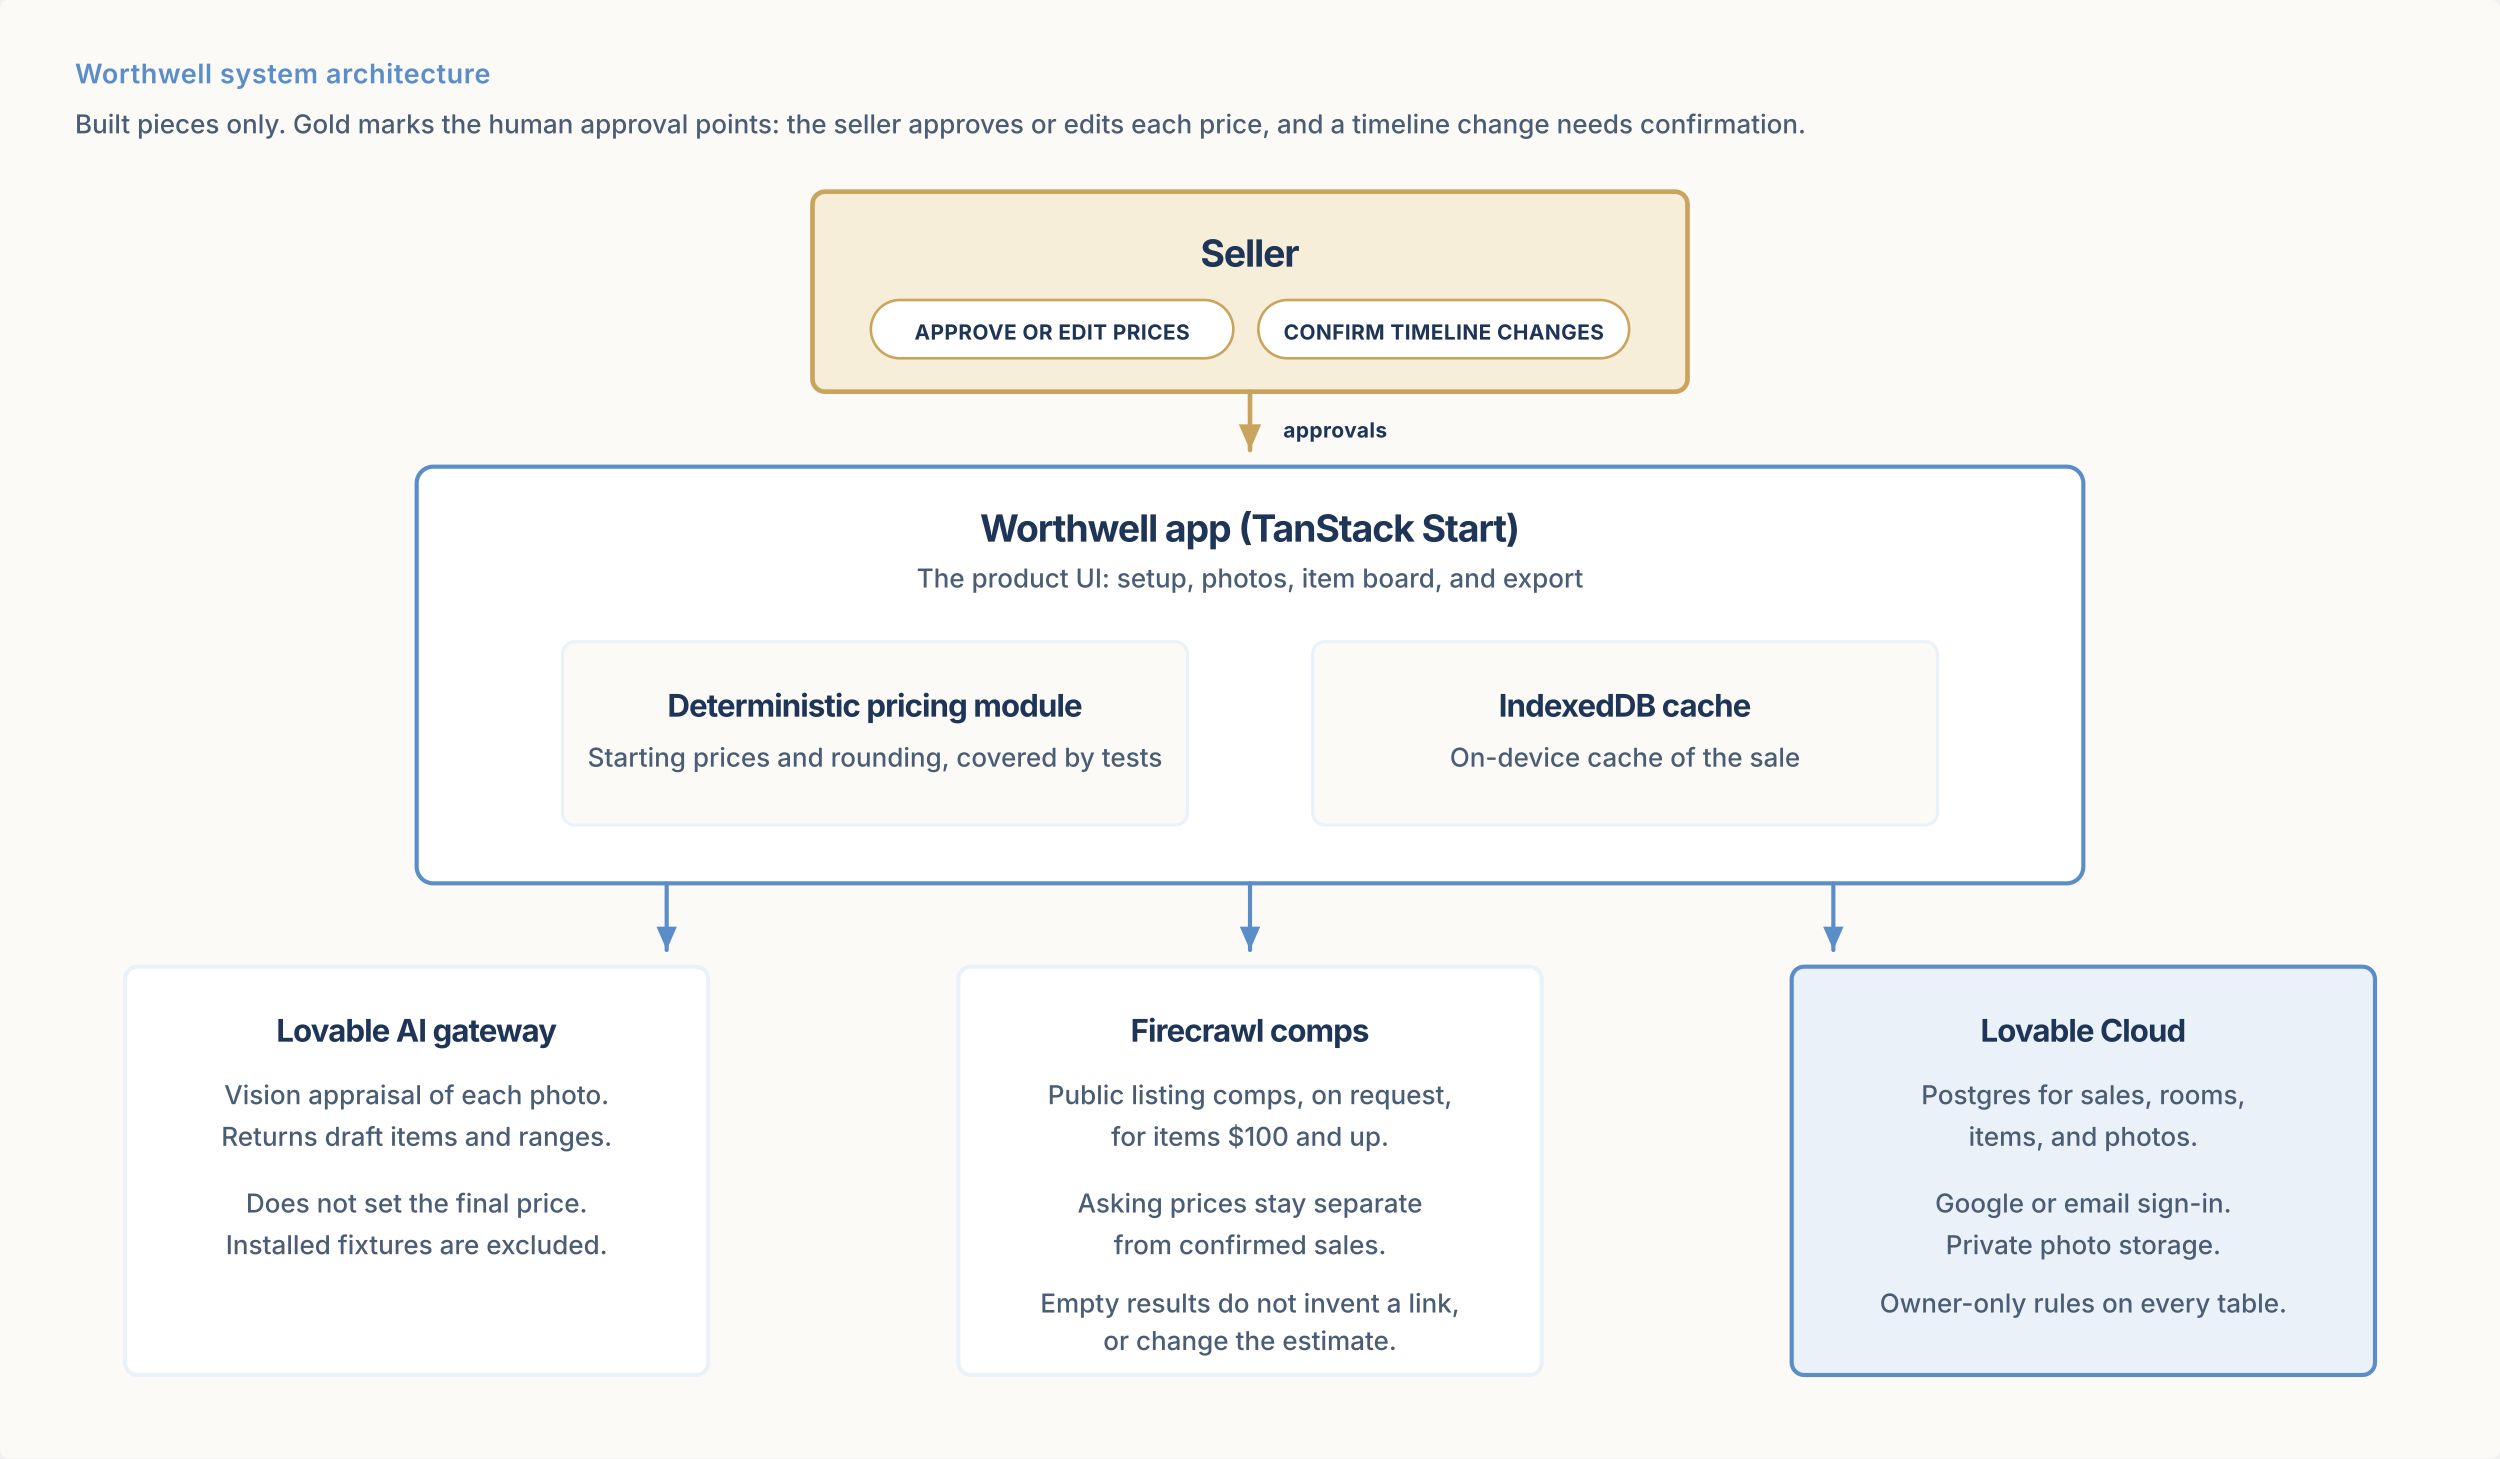
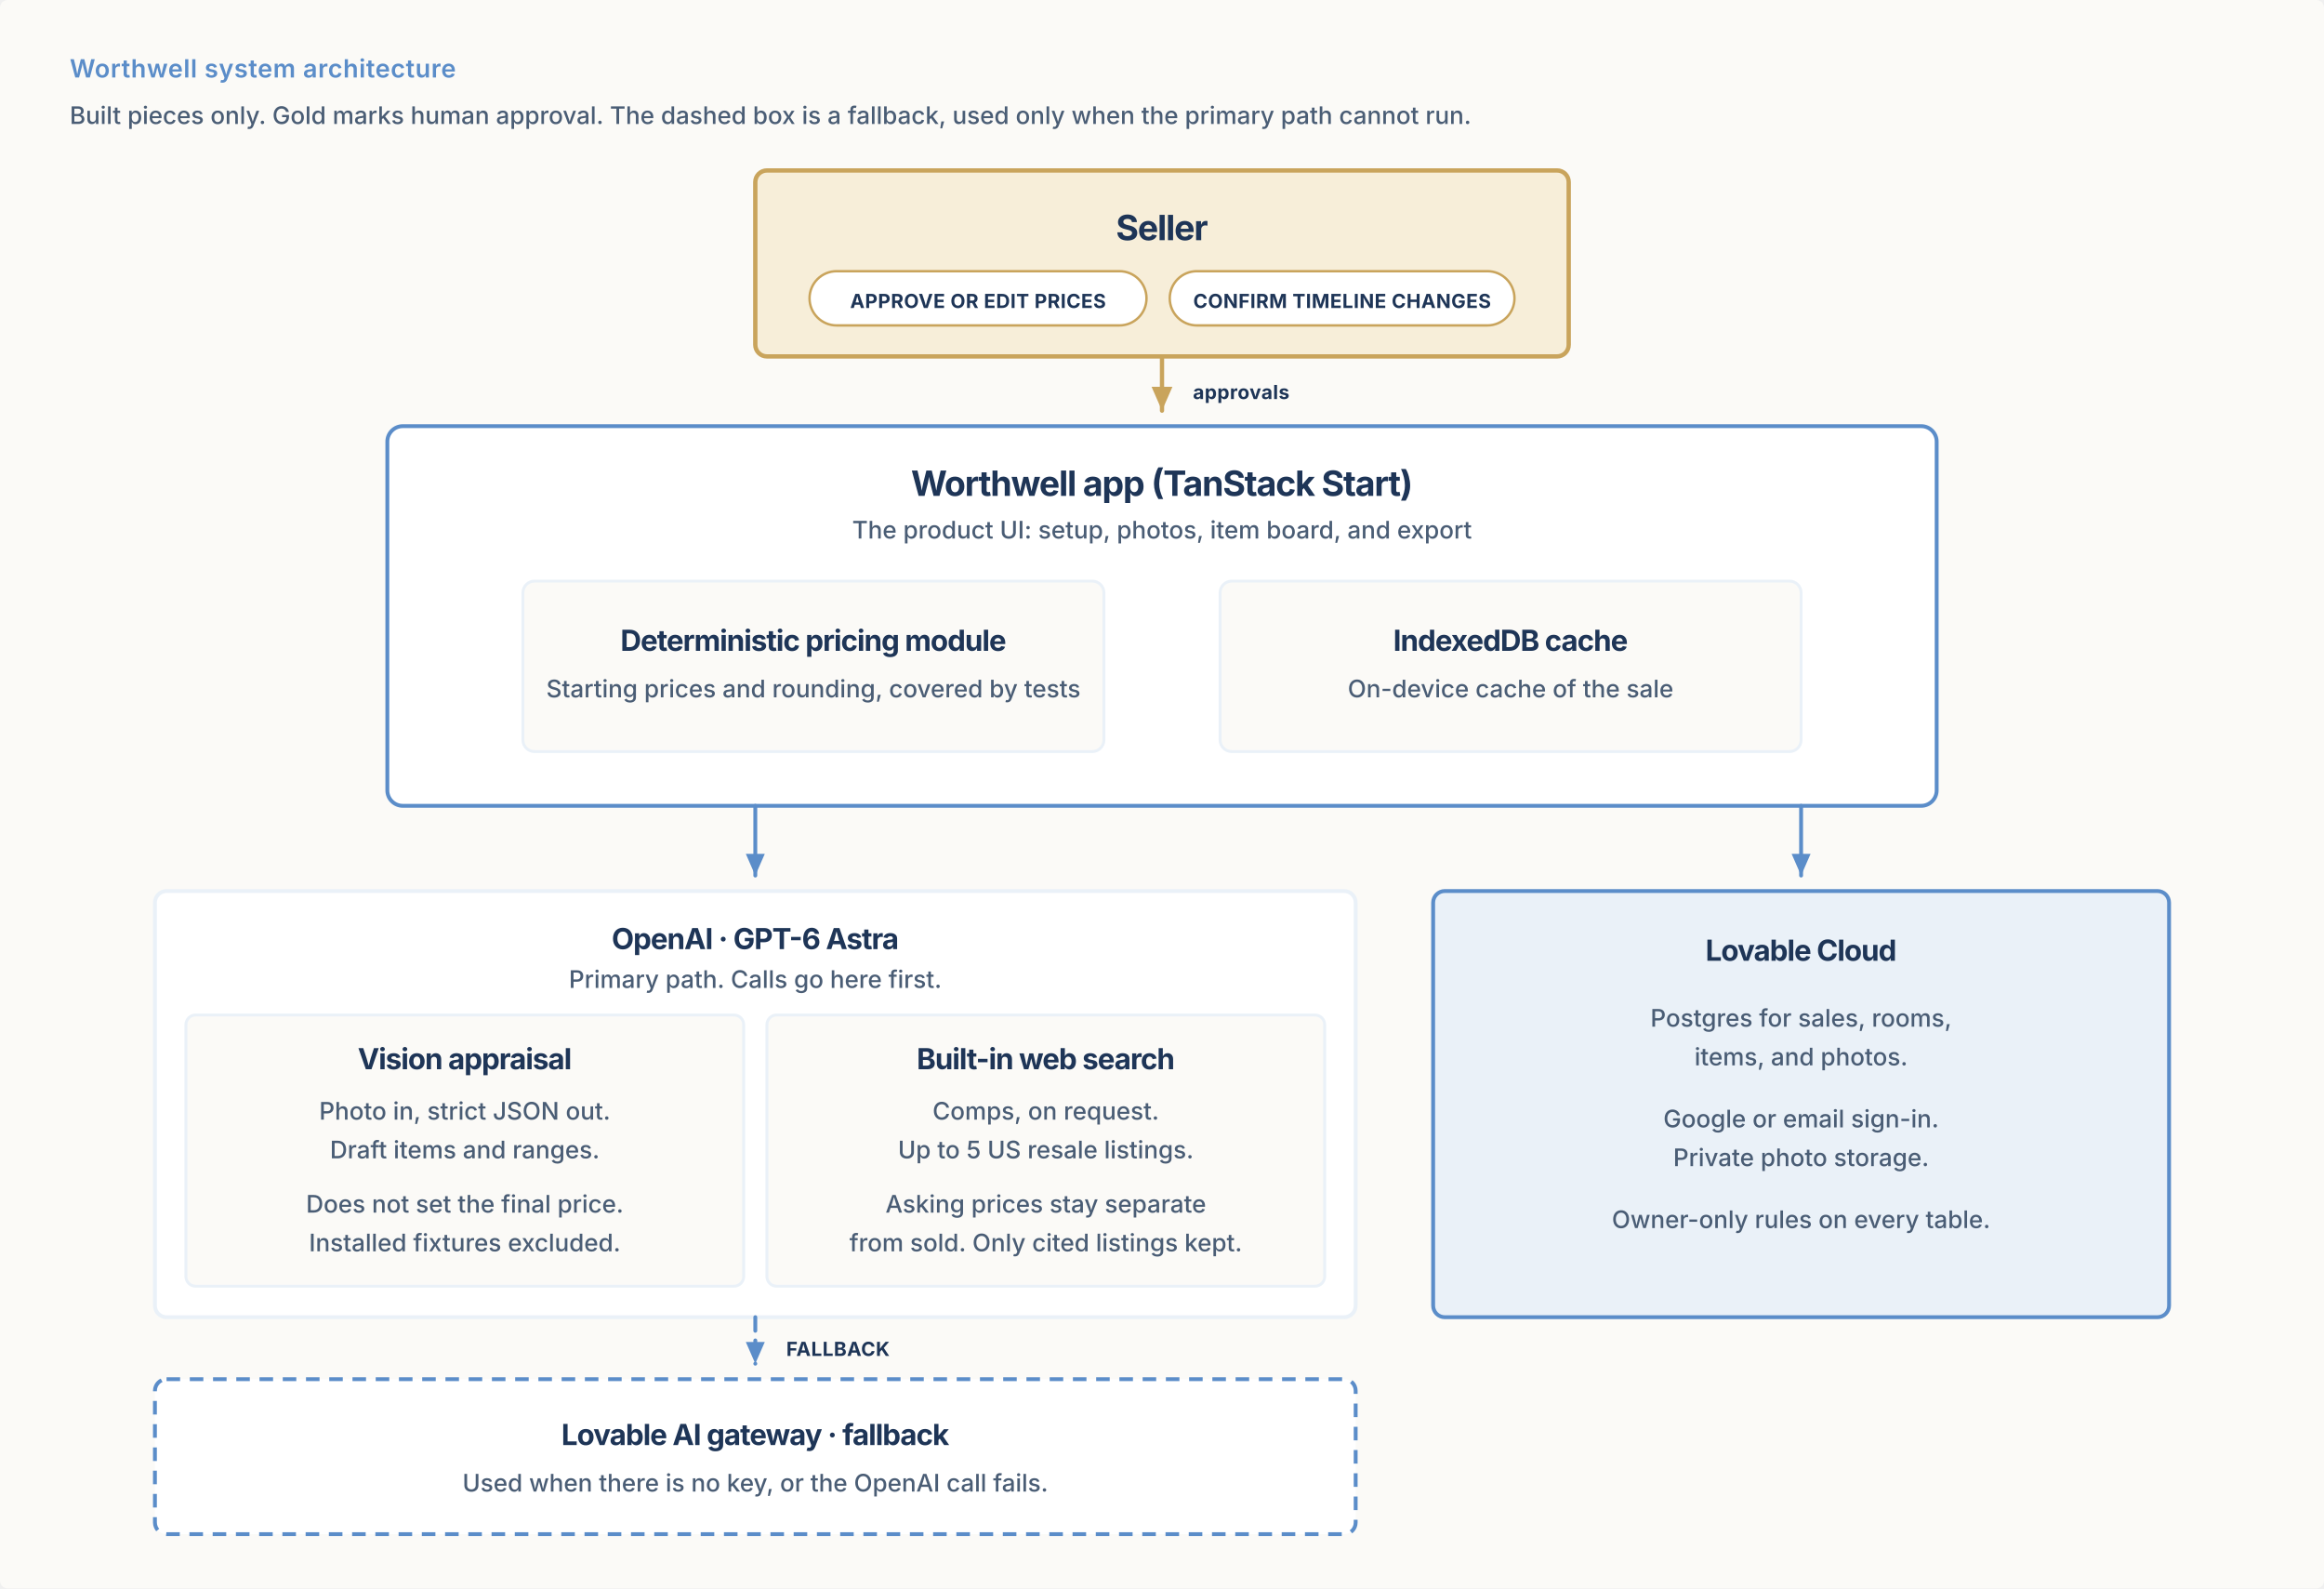
- <svg xmlns="http://www.w3.org/2000/svg" viewBox="0 0 1200 700" width="1200" height="700" role="img" aria-labelledby="title desc">
+ <svg xmlns="http://www.w3.org/2000/svg" viewBox="0 0 1200 820" width="1200" height="820" role="img" aria-labelledby="title desc">
  <defs>
    <style>
      .bg{fill:#FBFAF7}
      .k{font:600 13px Inter,system-ui,sans-serif;fill:#5B8DC9;letter-spacing:.02em}
      .box{fill:#fff;stroke:#EAF1F8;stroke-width:2}
      .app{fill:#fff;stroke:#5B8DC9;stroke-width:2}
      .cloud{fill:#EAF1F8;stroke:#5B8DC9;stroke-width:2}
      .hitl{fill:#F7EED9;stroke:#C9A45C;stroke-width:2.25}
      .inner{fill:#FBFAF7;stroke:#EAF1F8;stroke-width:1.5}
+       .fallback{fill:#fff;stroke:#5B8DC9;stroke-width:2;stroke-dasharray:7 5}
      .title{font:700 18px Inter,system-ui,sans-serif;fill:#1E3557;letter-spacing:-.03em}
      .label{font:700 15px Inter,system-ui,sans-serif;fill:#1E3557;letter-spacing:-.03em}
      .sub{font:500 12.5px Inter,system-ui,sans-serif;fill:#4a5d75}
      .pill{font:700 10px Inter,system-ui,sans-serif;fill:#1E3557;letter-spacing:.02em}
      .arrow{fill:none;stroke:#5B8DC9;stroke-width:2;stroke-linecap:round}
      .arrow-hitl{fill:none;stroke:#C9A45C;stroke-width:2.2;stroke-linecap:round}
+       .arrow-dash{fill:none;stroke:#5B8DC9;stroke-width:2;stroke-linecap:round;stroke-dasharray:7 5}
    </style>
    <marker id="wa-arr" viewBox="0 0 10 10" refX="8" refY="5" markerWidth="7" markerHeight="7" orient="auto-start-reverse">
      <path d="M0 1.5 L8 5 L0 8.5 Z" fill="#5B8DC9" />
    </marker>
    <marker id="wa-arr-h" viewBox="0 0 10 10" refX="8" refY="5" markerWidth="7" markerHeight="7" orient="auto-start-reverse">
      <path d="M0 1.5 L8 5 L0 8.5 Z" fill="#C9A45C" />
    </marker>
  </defs>
-   <rect class="bg" width="1200" height="700" rx="4" />
+   <rect class="bg" width="1200" height="820" rx="4" />
  <text class="k" x="36" y="40">Worthwell system architecture</text>
-   <text class="sub" x="36" y="64">Built pieces only. Gold marks the human approval points: the seller approves or edits each price, and a timeline change needs confirmation.</text>
-   <g transform="translate(390,92)">
+   <text class="sub" x="36" y="64">Built pieces only. Gold marks human approval. The dashed box is a fallback, used only when the primary path cannot run.</text>
+   <g transform="translate(390,88)">
    <rect class="hitl" width="420" height="96" rx="6" />
    <text class="title" x="210" y="36" text-anchor="middle">Seller</text>
    <rect x="28" y="52" width="174" height="28" rx="14" fill="#fff" stroke="#C9A45C" stroke-width="1.25" />
    <text class="pill" x="115" y="71" text-anchor="middle">APPROVE OR EDIT PRICES</text>
    <rect x="214" y="52" width="178" height="28" rx="14" fill="#fff" stroke="#C9A45C" stroke-width="1.25" />
    <text class="pill" x="303" y="71" text-anchor="middle">CONFIRM TIMELINE CHANGES</text>
  </g>
  <g class="arrow-hitl" marker-end="url(#wa-arr-h)">
-     <path d="M600 188 V216" />
+     <path d="M600 184 V212" />
  </g>
-   <text class="pill" x="616" y="210" fill="#1E3557">approvals</text>
-   <g transform="translate(200,224)">
-     <rect class="app" width="800" height="200" rx="8" />
+   <text class="pill" x="616" y="206" fill="#1E3557">approvals</text>
+   <g transform="translate(200,220)">
+     <rect class="app" width="800" height="196" rx="8" />
    <text class="title" x="400" y="36" text-anchor="middle">Worthwell app (TanStack Start)</text>
    <text class="sub" x="400" y="58" text-anchor="middle">The product UI: setup, photos, item board, and export</text>
-     <g transform="translate(70,84)">
+     <g transform="translate(70,80)">
      <rect class="inner" width="300" height="88" rx="6" />
      <text class="label" x="150" y="36" text-anchor="middle">Deterministic pricing module</text>
      <text class="sub" x="150" y="60" text-anchor="middle">Starting prices and rounding, covered by tests</text>
    </g>
-     <g transform="translate(430,84)">
+     <g transform="translate(430,80)">
      <rect class="inner" width="300" height="88" rx="6" />
      <text class="label" x="150" y="36" text-anchor="middle">IndexedDB cache</text>
      <text class="sub" x="150" y="60" text-anchor="middle">On-device cache of the sale</text>
    </g>
  </g>
  <g class="arrow" marker-end="url(#wa-arr)">
-     <path d="M320 424 V456" />
-     <path d="M600 424 V456" />
-     <path d="M880 424 V456" />
+     <path d="M390 416 V452" />
+     <path d="M930 416 V452" />
  </g>
-   <g transform="translate(60,464)">
-     <rect class="box" width="280" height="196" rx="6" />
-     <text class="label" x="140" y="36" text-anchor="middle">Lovable AI gateway</text>
-     <text class="sub" x="140" y="66" text-anchor="middle">Vision appraisal of each photo.</text>
-     <text class="sub" x="140" y="86" text-anchor="middle">Returns draft items and ranges.</text>
-     <text class="sub" x="140" y="118" text-anchor="middle">Does not set the final price.</text>
-     <text class="sub" x="140" y="138" text-anchor="middle">Installed fixtures are excluded.</text>
+   <g transform="translate(80,460)">
+     <rect class="box" width="620" height="220" rx="6" />
+     <text class="label" x="310" y="30" text-anchor="middle">OpenAI · GPT-6 Astra</text>
+     <text class="sub" x="310" y="50" text-anchor="middle">Primary path. Calls go here first.</text>
+     <g transform="translate(16,64)">
+       <rect class="inner" width="288" height="140" rx="5" />
+       <text class="label" x="144" y="28" text-anchor="middle">Vision appraisal</text>
+       <text class="sub" x="144" y="54" text-anchor="middle">Photo in, strict JSON out.</text>
+       <text class="sub" x="144" y="74" text-anchor="middle">Draft items and ranges.</text>
+       <text class="sub" x="144" y="102" text-anchor="middle">Does not set the final price.</text>
+       <text class="sub" x="144" y="122" text-anchor="middle">Installed fixtures excluded.</text>
+     </g>
+     <g transform="translate(316,64)">
+       <rect class="inner" width="288" height="140" rx="5" />
+       <text class="label" x="144" y="28" text-anchor="middle">Built-in web search</text>
+       <text class="sub" x="144" y="54" text-anchor="middle">Comps, on request.</text>
+       <text class="sub" x="144" y="74" text-anchor="middle">Up to 5 US resale listings.</text>
+       <text class="sub" x="144" y="102" text-anchor="middle">Asking prices stay separate</text>
+       <text class="sub" x="144" y="122" text-anchor="middle">from sold. Only cited listings kept.</text>
+     </g>
  </g>
-   <g transform="translate(460,464)">
-     <rect class="box" width="280" height="196" rx="6" />
-     <text class="label" x="140" y="36" text-anchor="middle">Firecrawl comps</text>
-     <text class="sub" x="140" y="66" text-anchor="middle">Public listing comps, on request,</text>
-     <text class="sub" x="140" y="86" text-anchor="middle">for items $100 and up.</text>
-     <text class="sub" x="140" y="118" text-anchor="middle">Asking prices stay separate</text>
-     <text class="sub" x="140" y="138" text-anchor="middle">from confirmed sales.</text>
-     <text class="sub" x="140" y="166" text-anchor="middle">Empty results do not invent a link,</text>
-     <text class="sub" x="140" y="184" text-anchor="middle">or change the estimate.</text>
+   <g transform="translate(740,460)">
+     <rect class="cloud" width="380" height="220" rx="6" />
+     <text class="label" x="190" y="36" text-anchor="middle">Lovable Cloud</text>
+     <text class="sub" x="190" y="70" text-anchor="middle">Postgres for sales, rooms,</text>
+     <text class="sub" x="190" y="90" text-anchor="middle">items, and photos.</text>
+     <text class="sub" x="190" y="122" text-anchor="middle">Google or email sign-in.</text>
+     <text class="sub" x="190" y="142" text-anchor="middle">Private photo storage.</text>
+     <text class="sub" x="190" y="174" text-anchor="middle">Owner-only rules on every table.</text>
  </g>
-   <g transform="translate(860,464)">
-     <rect class="cloud" width="280" height="196" rx="6" />
-     <text class="label" x="140" y="36" text-anchor="middle">Lovable Cloud</text>
-     <text class="sub" x="140" y="66" text-anchor="middle">Postgres for sales, rooms,</text>
-     <text class="sub" x="140" y="86" text-anchor="middle">items, and photos.</text>
-     <text class="sub" x="140" y="118" text-anchor="middle">Google or email sign-in.</text>
-     <text class="sub" x="140" y="138" text-anchor="middle">Private photo storage.</text>
-     <text class="sub" x="140" y="166" text-anchor="middle">Owner-only rules on every table.</text>
+   <g class="arrow-dash" marker-end="url(#wa-arr)">
+     <path d="M390 680 V704" />
+   </g>
+   <text class="pill" x="406" y="700" fill="#1E3557">FALLBACK</text>
+   <g transform="translate(80,712)">
+     <rect class="fallback" width="620" height="80" rx="6" />
+     <text class="label" x="310" y="34" text-anchor="middle">Lovable AI gateway · fallback</text>
+     <text class="sub" x="310" y="58" text-anchor="middle">Used when there is no key, or the OpenAI call fails.</text>
  </g>
</svg>
